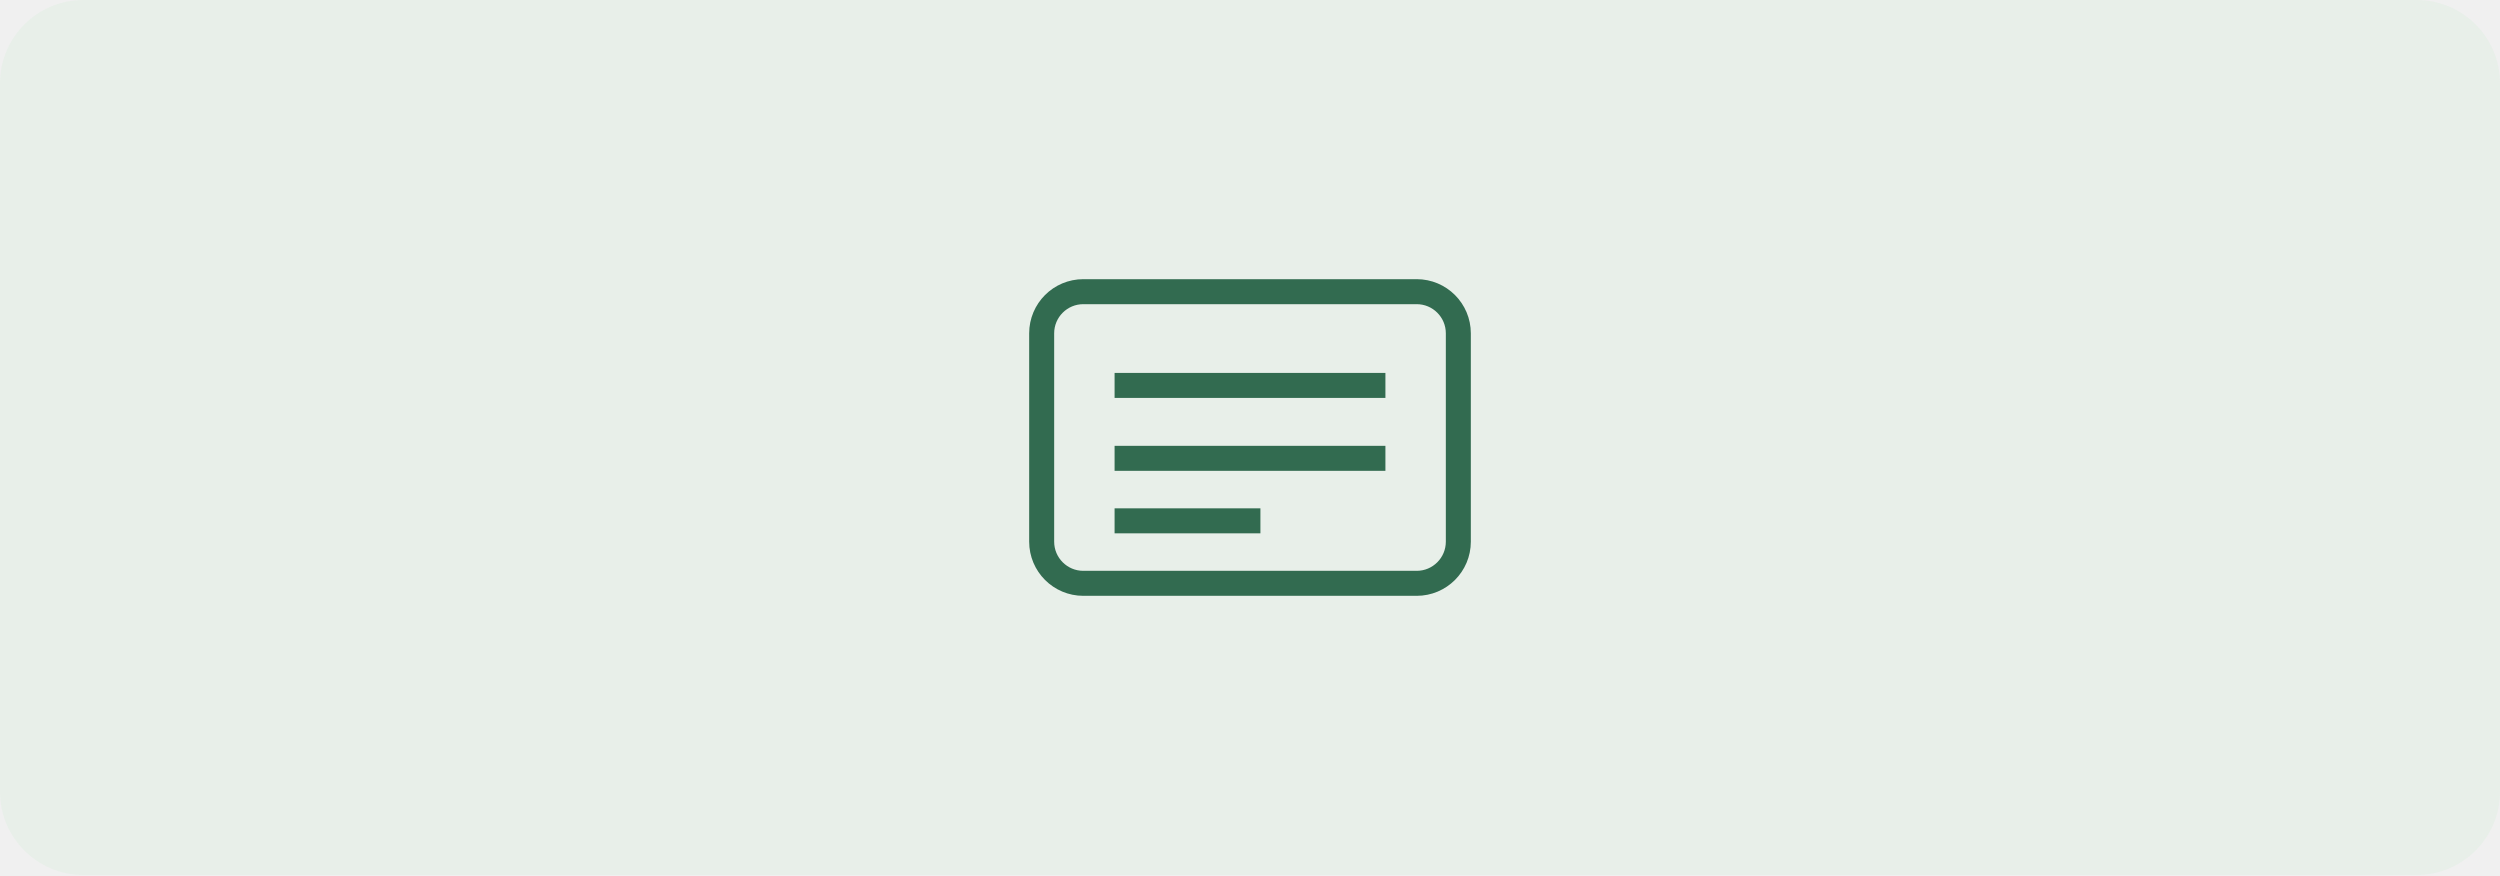
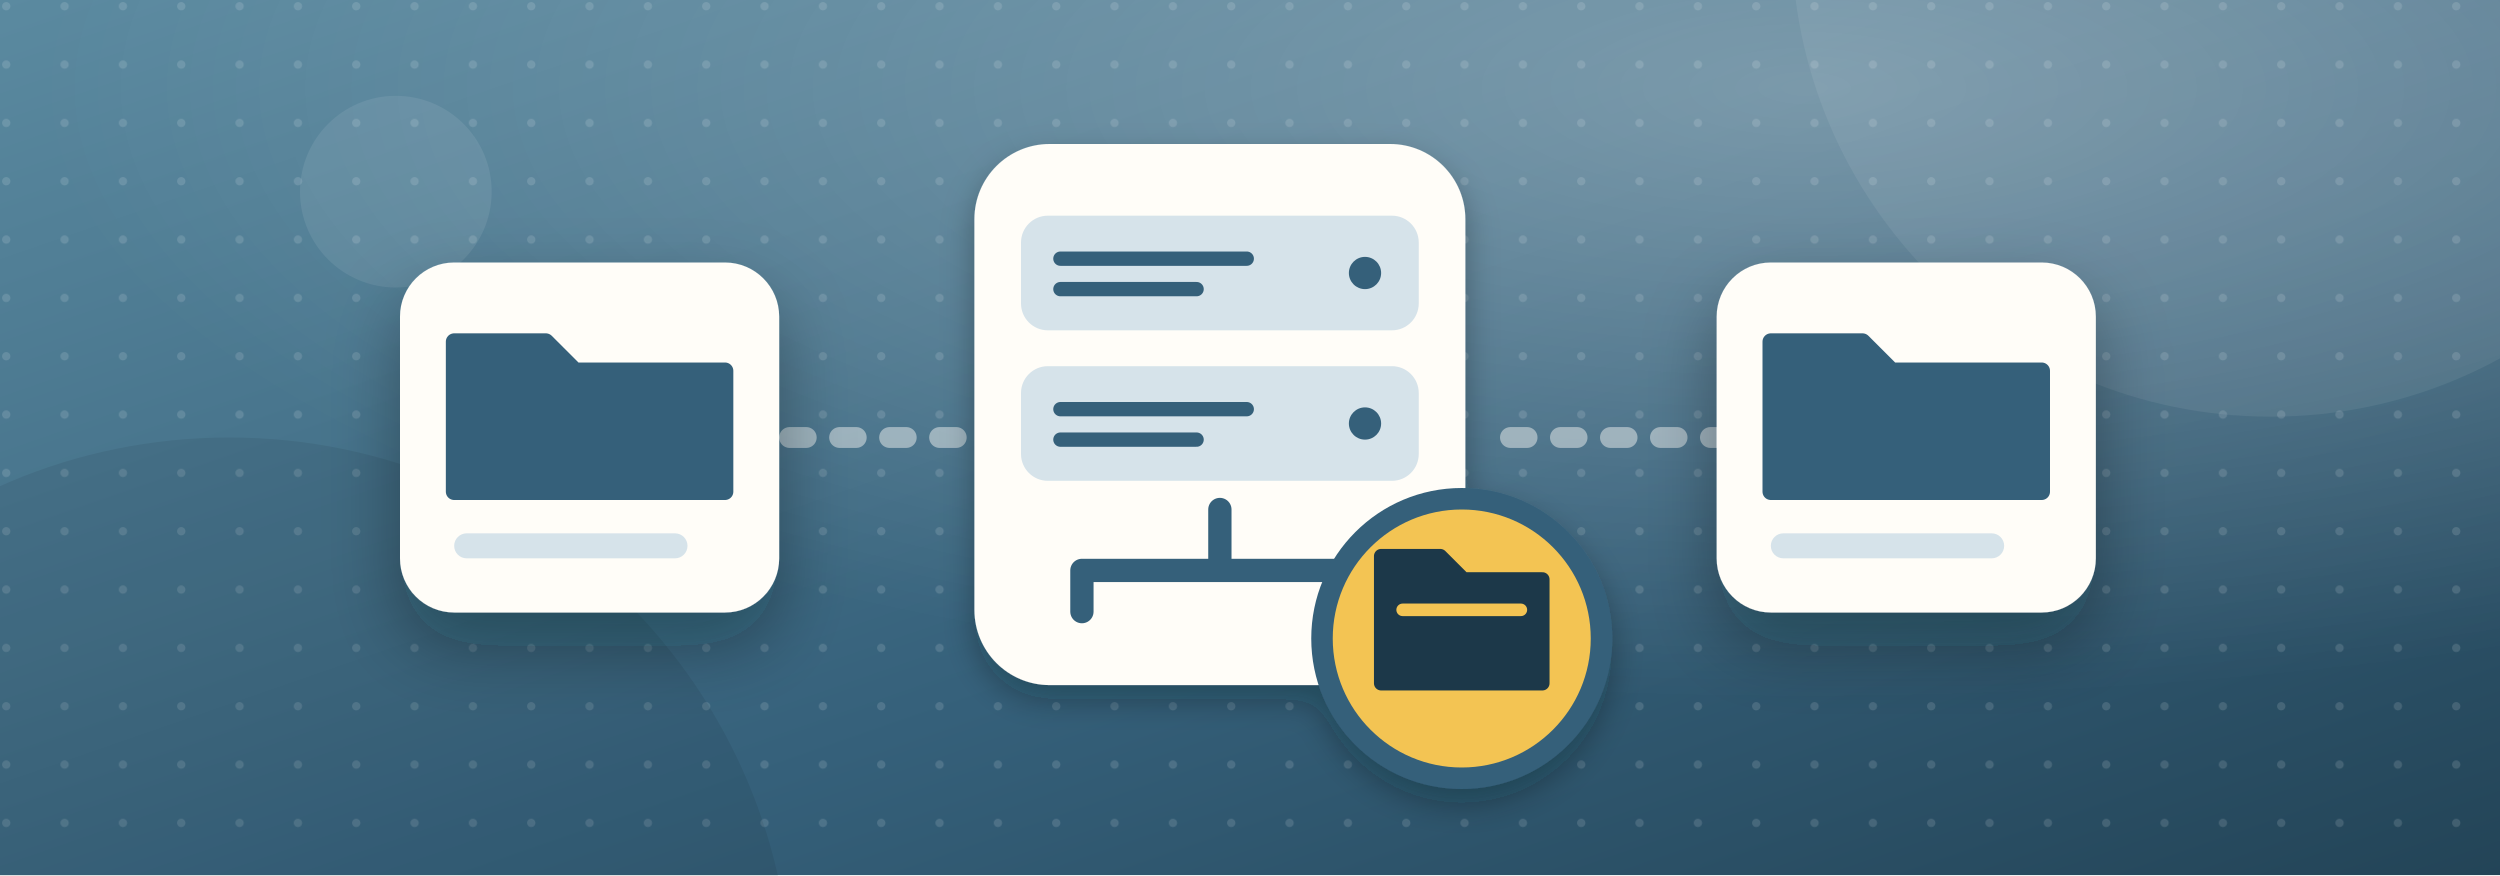
- <svg xmlns="http://www.w3.org/2000/svg" width="1200" height="420">
-   <rect width="1200" height="420" rx="40" fill="#e8efe9" />
-   <g transform="translate(500 140)" stroke="#326b50" stroke-width="12" fill="none">
-     <rect width="200" height="140" rx="20" />
-     <path d="M35 45h130M35 80h130M35 110h70" />
+ <svg xmlns="http://www.w3.org/2000/svg" viewBox="0 0 1200 420" width="1200" height="420">
+   <defs>
+     <linearGradient id="bg" x1="0" y1="0" x2="1" y2="1">
+       <stop offset="0" stop-color="#5b8aa0" />
+       <stop offset="0.6" stop-color="#35607a" />
+       <stop offset="1" stop-color="#234457" />
+     </linearGradient>
+     <radialGradient id="glow" cx="0.72" cy="0.1" r="0.7">
+       <stop offset="0" stop-color="#ffffff" stop-opacity="0.3" />
+       <stop offset="1" stop-color="#ffffff" stop-opacity="0" />
+     </radialGradient>
+     <pattern id="dots" width="28" height="28" patternUnits="userSpaceOnUse">
+       <circle cx="3" cy="3" r="2" fill="#ffffff" fill-opacity="0.13" />
+     </pattern>
+     <filter id="card" x="-25%" y="-25%" width="150%" height="170%">
+       <feDropShadow dx="0" dy="16" stdDeviation="17" flood-color="#0d1c25" flood-opacity="0.34" />
+     </filter>
+     <filter id="lift" x="-40%" y="-40%" width="180%" height="190%">
+       <feDropShadow dx="0" dy="8" stdDeviation="9" flood-color="#0d1c25" flood-opacity="0.32" />
+     </filter>
+   </defs>
+   <rect width="1200" height="420" fill="url(#bg)" />
+   <rect width="1200" height="420" fill="url(#dots)" />
+   <rect width="1200" height="420" fill="url(#glow)" />
+   <circle cx="1090" cy="-30" r="230" fill="#ffffff" fill-opacity="0.07" />
+   <circle cx="110" cy="480" r="270" fill="#000000" fill-opacity="0.07" />
+   <circle cx="190" cy="92" r="46" fill="#ffffff" fill-opacity="0.08" />
+   <path d="M355 210h120m250 0h120" stroke="#fffdf8" stroke-opacity=".45" stroke-width="10" stroke-linecap="round" stroke-dasharray="8 16" />
+   <g filter="url(#lift)" transform="translate(380 -10) scale(.86)">
+     <rect x="102" y="92" width="274" height="302" rx="42" fill="#fffdf8" />
+     <rect x="128" y="132" width="222" height="64" rx="15" fill="#d6e3ea" />
+     <path d="M150 156h104m-104 17h76" stroke="#35607a" stroke-width="8" stroke-linecap="round" />
+     <circle cx="320" cy="164" r="9" fill="#35607a" />
+     <rect x="128" y="216" width="222" height="64" rx="15" fill="#d6e3ea" />
+     <path d="M150 240h104m-104 17h76" stroke="#35607a" stroke-width="8" stroke-linecap="round" />
+     <circle cx="320" cy="248" r="9" fill="#35607a" />
+     <path d="M162 330h154m-77-34v34m-77 0v23m154-23v23" fill="none" stroke="#35607a" stroke-width="13" stroke-linecap="round" />
+     <circle cx="374" cy="368" r="84" fill="#35607a" />
+     <circle cx="374" cy="368" r="72" fill="#f3c453" />
+     <path d="M329 348v45h90v-58h-44l-13-13h-33Z" fill="#1c3848" stroke="#1c3848" stroke-width="8" stroke-linejoin="round" />
+     <path d="M341 352h66" stroke="#f3c453" stroke-width="7" stroke-linecap="round" />
  </g>
+   <g filter="url(#card)">
+     <rect x="192" y="126" width="182" height="168" rx="26" fill="#fffdf8" />
+   </g>
+   <path d="M218 164h44l14 14h72v58H218Z" fill="#35607a" stroke="#35607a" stroke-width="8" stroke-linejoin="round" />
+   <rect x="218" y="256" width="112" height="12" rx="6" fill="#d6e3ea" />
+   <g filter="url(#card)">
+     <rect x="824" y="126" width="182" height="168" rx="26" fill="#fffdf8" />
+   </g>
+   <path d="M850 164h44l14 14h72v58H850Z" fill="#35607a" stroke="#35607a" stroke-width="8" stroke-linejoin="round" />
+   <rect x="850" y="256" width="112" height="12" rx="6" fill="#d6e3ea" />
</svg>
